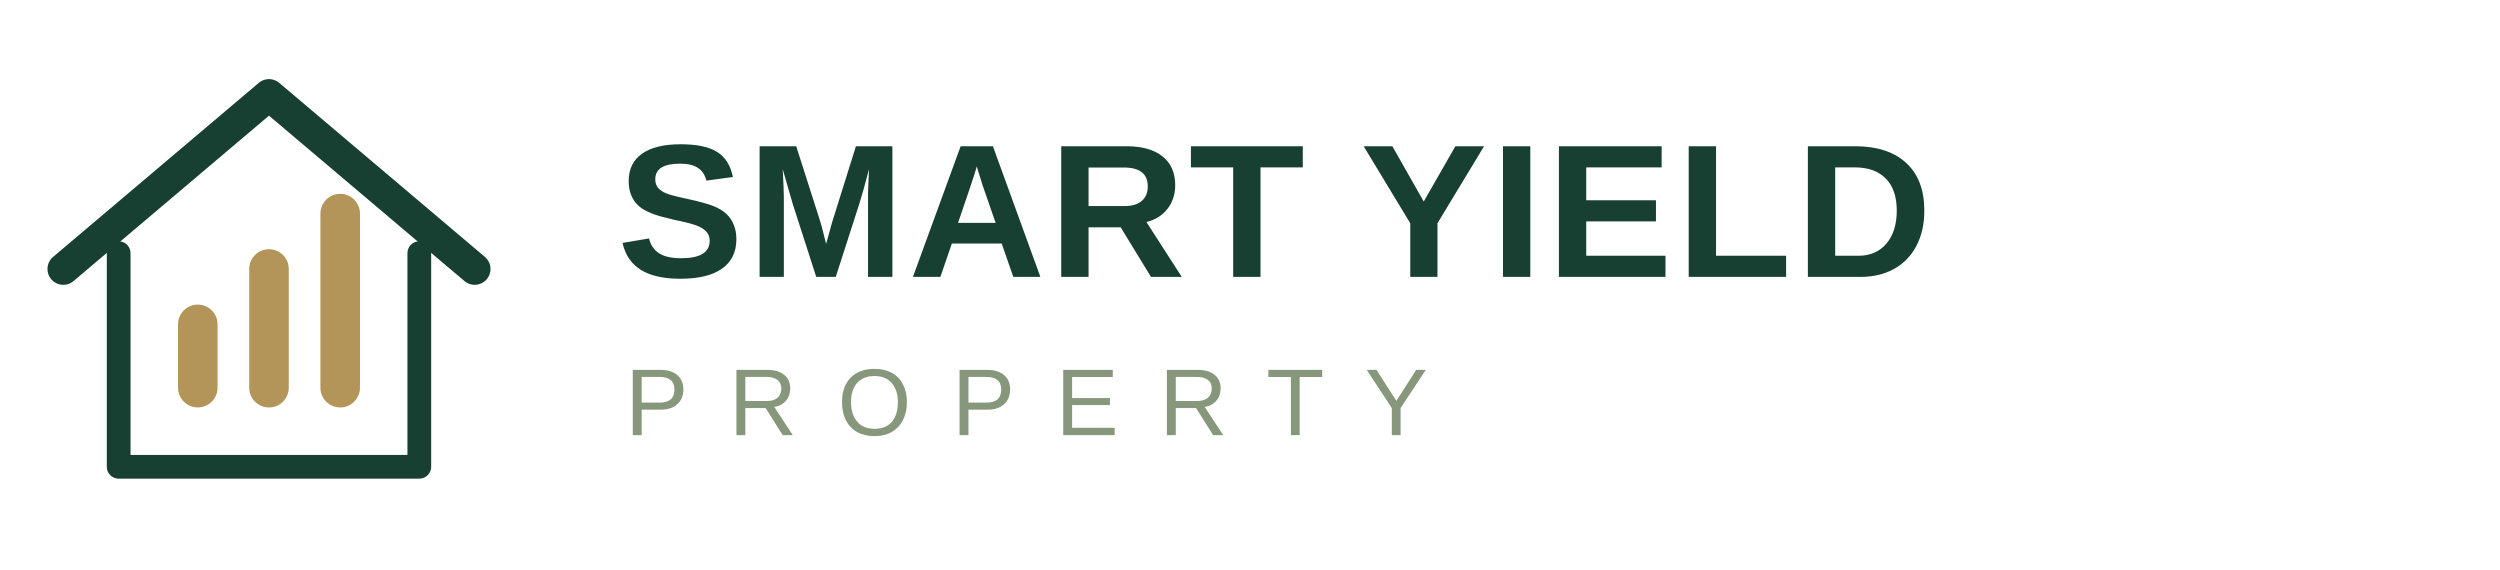
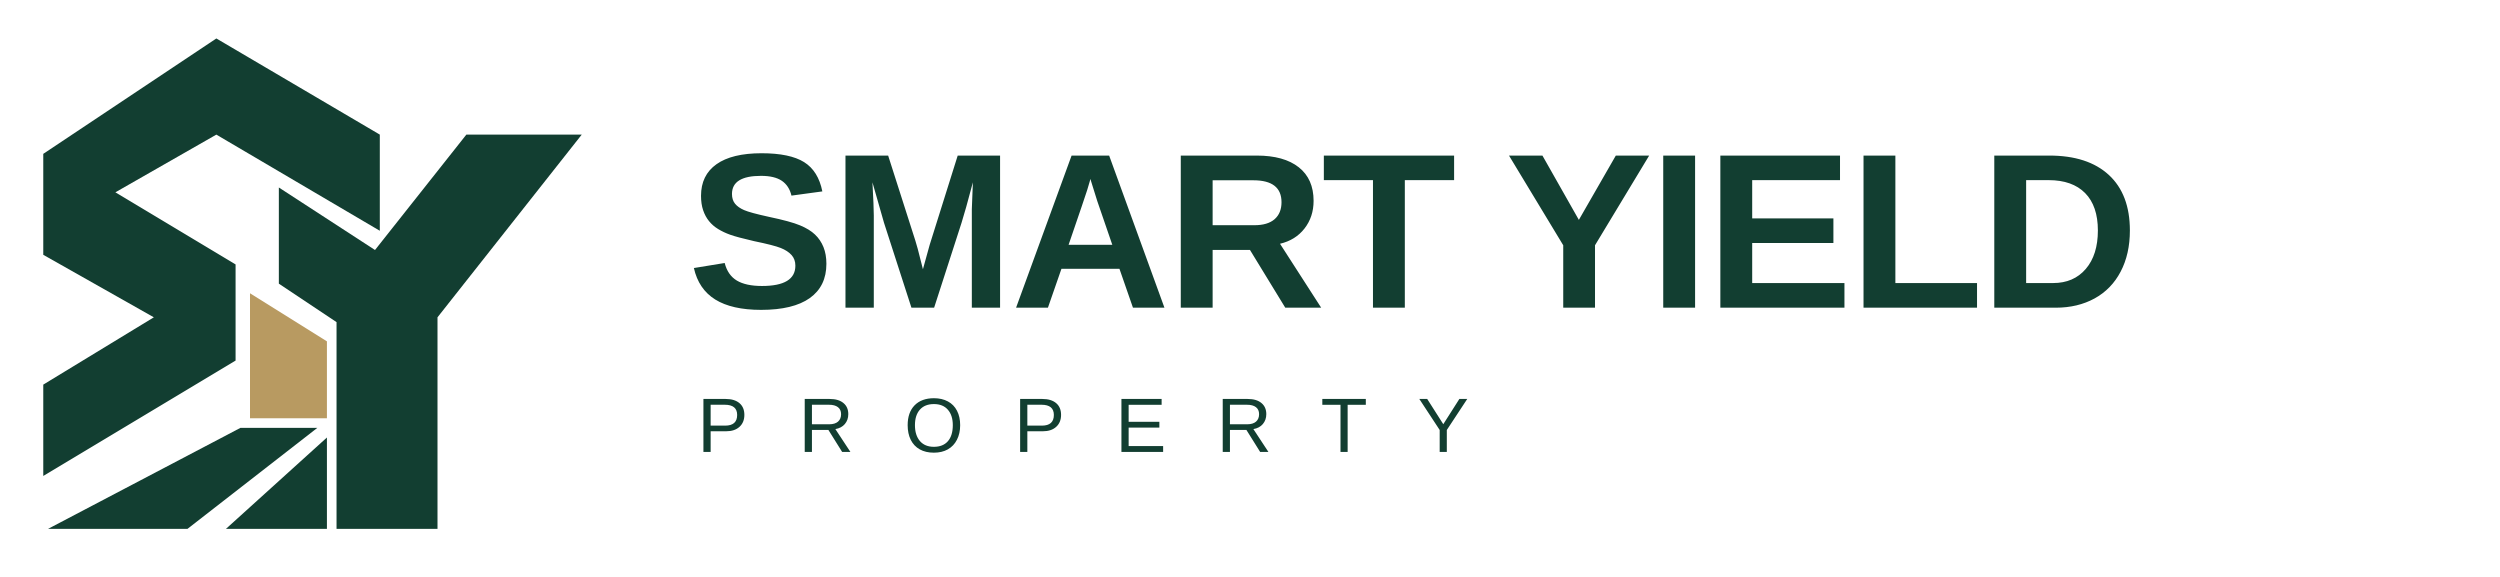
- <svg xmlns="http://www.w3.org/2000/svg" viewBox="0 0 316 72" role="img" aria-labelledby="title">
-   <path d="M8 34 34 12l26 22" fill="none" stroke="#173f32" stroke-width="4" stroke-linecap="round" stroke-linejoin="round" />
-   <path d="M15 32v27h38V32" fill="none" stroke="#173f32" stroke-width="3" stroke-linecap="round" stroke-linejoin="round" />
-   <path d="M25 49v-8m9 8V34m9 15V27" stroke="#b39459" stroke-width="5" stroke-linecap="round" />
-   <text x="78" y="35" fill="#173f32" font-family="Arial,Helvetica,sans-serif" font-size="24" font-weight="700" letter-spacing=".4">SMART YIELD</text>
-   <text x="79" y="55" fill="#87977c" font-family="Arial,Helvetica,sans-serif" font-size="12" font-weight="500" letter-spacing="5.1">PROPERTY</text>
+ <svg xmlns="http://www.w3.org/2000/svg" viewBox="0 0 520 120" role="img" aria-labelledby="title desc">
+   <g fill="#123e31">
+     <path d="M45 8 79 28v20L45 28 24 40l25 15v20L9 99V80l23-14L9 53V32Z" />
+     <path d="m58 39 20 13 19-24h24L91 66v44H70V67L58 59Z" />
+     <path d="m10 110 40-21h16l-27 21Z" />
+     <path d="m47 110 21-19v19Z" />
+   </g>
+   <path d="m52 61 16 10v16H52Z" fill="#b89a61" />
+   <g fill="#123e31" font-family="Arial,Helvetica,sans-serif">
+     <text x="143" y="64" font-size="46" font-weight="700" letter-spacing="-.9">SMART YIELD</text>
+     <text x="145" y="94" font-size="16" font-weight="500" letter-spacing="10.4">PROPERTY</text>
+   </g>
</svg>
